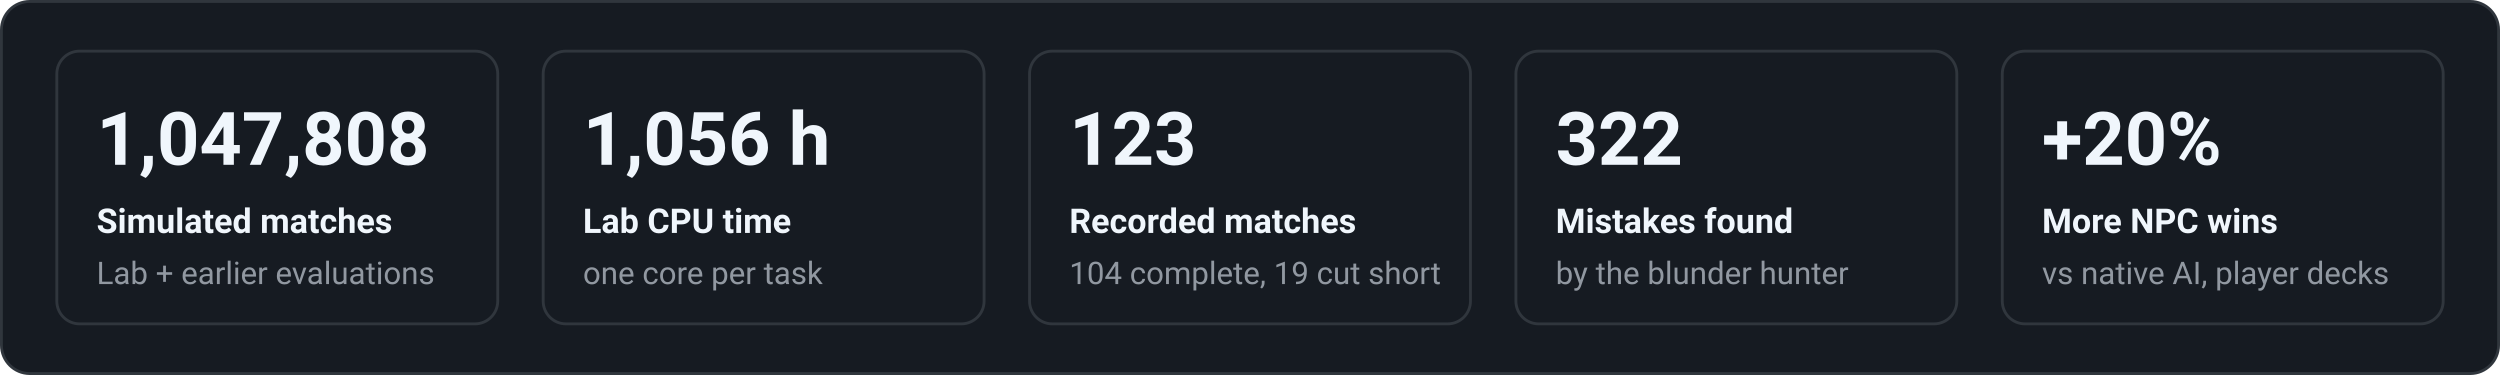
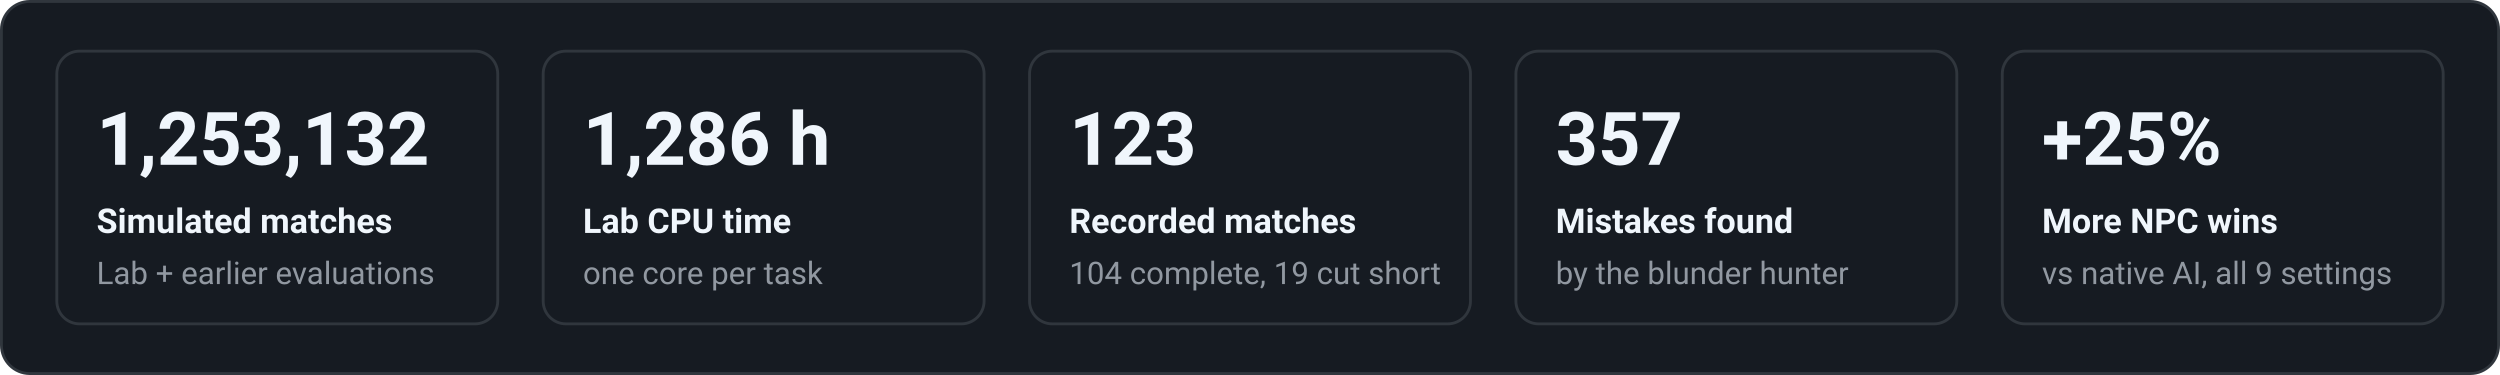
<svg xmlns="http://www.w3.org/2000/svg" width="880" height="132" viewBox="0 0 880 132" font-family="system-ui,-apple-system,'Segoe UI',Roboto,Helvetica,Arial,sans-serif" role="img" aria-label="Key figures">
  <rect x="0.5" y="0.5" width="879" height="131" rx="10" fill="#161b22" stroke="#30363d" />
  <rect x="20.0" y="18" width="155.2" height="96" rx="8" fill="none" stroke="#30363d" />
-   <text x="34.0" y="58.0" fill="#f0f6fc" font-size="26" font-weight="700" text-anchor="start">1,047,808</text>
+   <text x="34.0" y="58.0" fill="#f0f6fc" font-size="26" font-weight="700" text-anchor="start">1,253,132</text>
  <text x="34.0" y="82.0" fill="#f0f6fc" font-size="12" font-weight="600" text-anchor="start">Simulated matches</text>
  <text x="34.0" y="100.0" fill="#9198a1" font-size="11" font-weight="400" text-anchor="start">Lab + earlier evaluations</text>
  <rect x="191.2" y="18" width="155.2" height="96" rx="8" fill="none" stroke="#30363d" />
-   <text x="205.2" y="58.0" fill="#f0f6fc" font-size="26" font-weight="700" text-anchor="start">1,056 h</text>
+   <text x="205.2" y="58.0" fill="#f0f6fc" font-size="26" font-weight="700" text-anchor="start">1,286 h</text>
  <text x="205.2" y="82.0" fill="#f0f6fc" font-size="12" font-weight="600" text-anchor="start">Lab CPU time</text>
  <text x="205.2" y="100.0" fill="#9198a1" font-size="11" font-weight="400" text-anchor="start">one core per task</text>
  <rect x="362.4" y="18" width="155.2" height="96" rx="8" fill="none" stroke="#30363d" />
  <text x="376.4" y="58.0" fill="#f0f6fc" font-size="26" font-weight="700" text-anchor="start">123</text>
  <text x="376.4" y="82.0" fill="#f0f6fc" font-size="12" font-weight="600" text-anchor="start">Recorded matches</text>
  <text x="376.4" y="100.0" fill="#9198a1" font-size="11" font-weight="400" text-anchor="start">104 complete, 19 cut short</text>
  <rect x="533.6" y="18" width="155.2" height="96" rx="8" fill="none" stroke="#30363d" />
-   <text x="547.6" y="58.0" fill="#f0f6fc" font-size="26" font-weight="700" text-anchor="start">322</text>
+   <text x="547.6" y="58.0" fill="#f0f6fc" font-size="26" font-weight="700" text-anchor="start">357</text>
  <text x="547.6" y="82.0" fill="#f0f6fc" font-size="12" font-weight="600" text-anchor="start">Mistakes found</text>
  <text x="547.6" y="100.0" fill="#9198a1" font-size="11" font-weight="400" text-anchor="start">by the blunder hunter</text>
  <rect x="704.8" y="18" width="155.2" height="96" rx="8" fill="none" stroke="#30363d" />
-   <text x="718.8" y="58.0" fill="#f0f6fc" font-size="26" font-weight="700" text-anchor="start">+20%</text>
+   <text x="718.8" y="58.0" fill="#f0f6fc" font-size="26" font-weight="700" text-anchor="start">+25%</text>
  <text x="718.8" y="82.0" fill="#f0f6fc" font-size="12" font-weight="600" text-anchor="start">More NPC wins</text>
-   <text x="718.8" y="100.0" fill="#9198a1" font-size="11" font-weight="400" text-anchor="start">vs native AI, player decks</text>
+   <text x="718.8" y="100.0" fill="#9198a1" font-size="11" font-weight="400" text-anchor="start">vs native AI, all 9 settings</text>
</svg>
